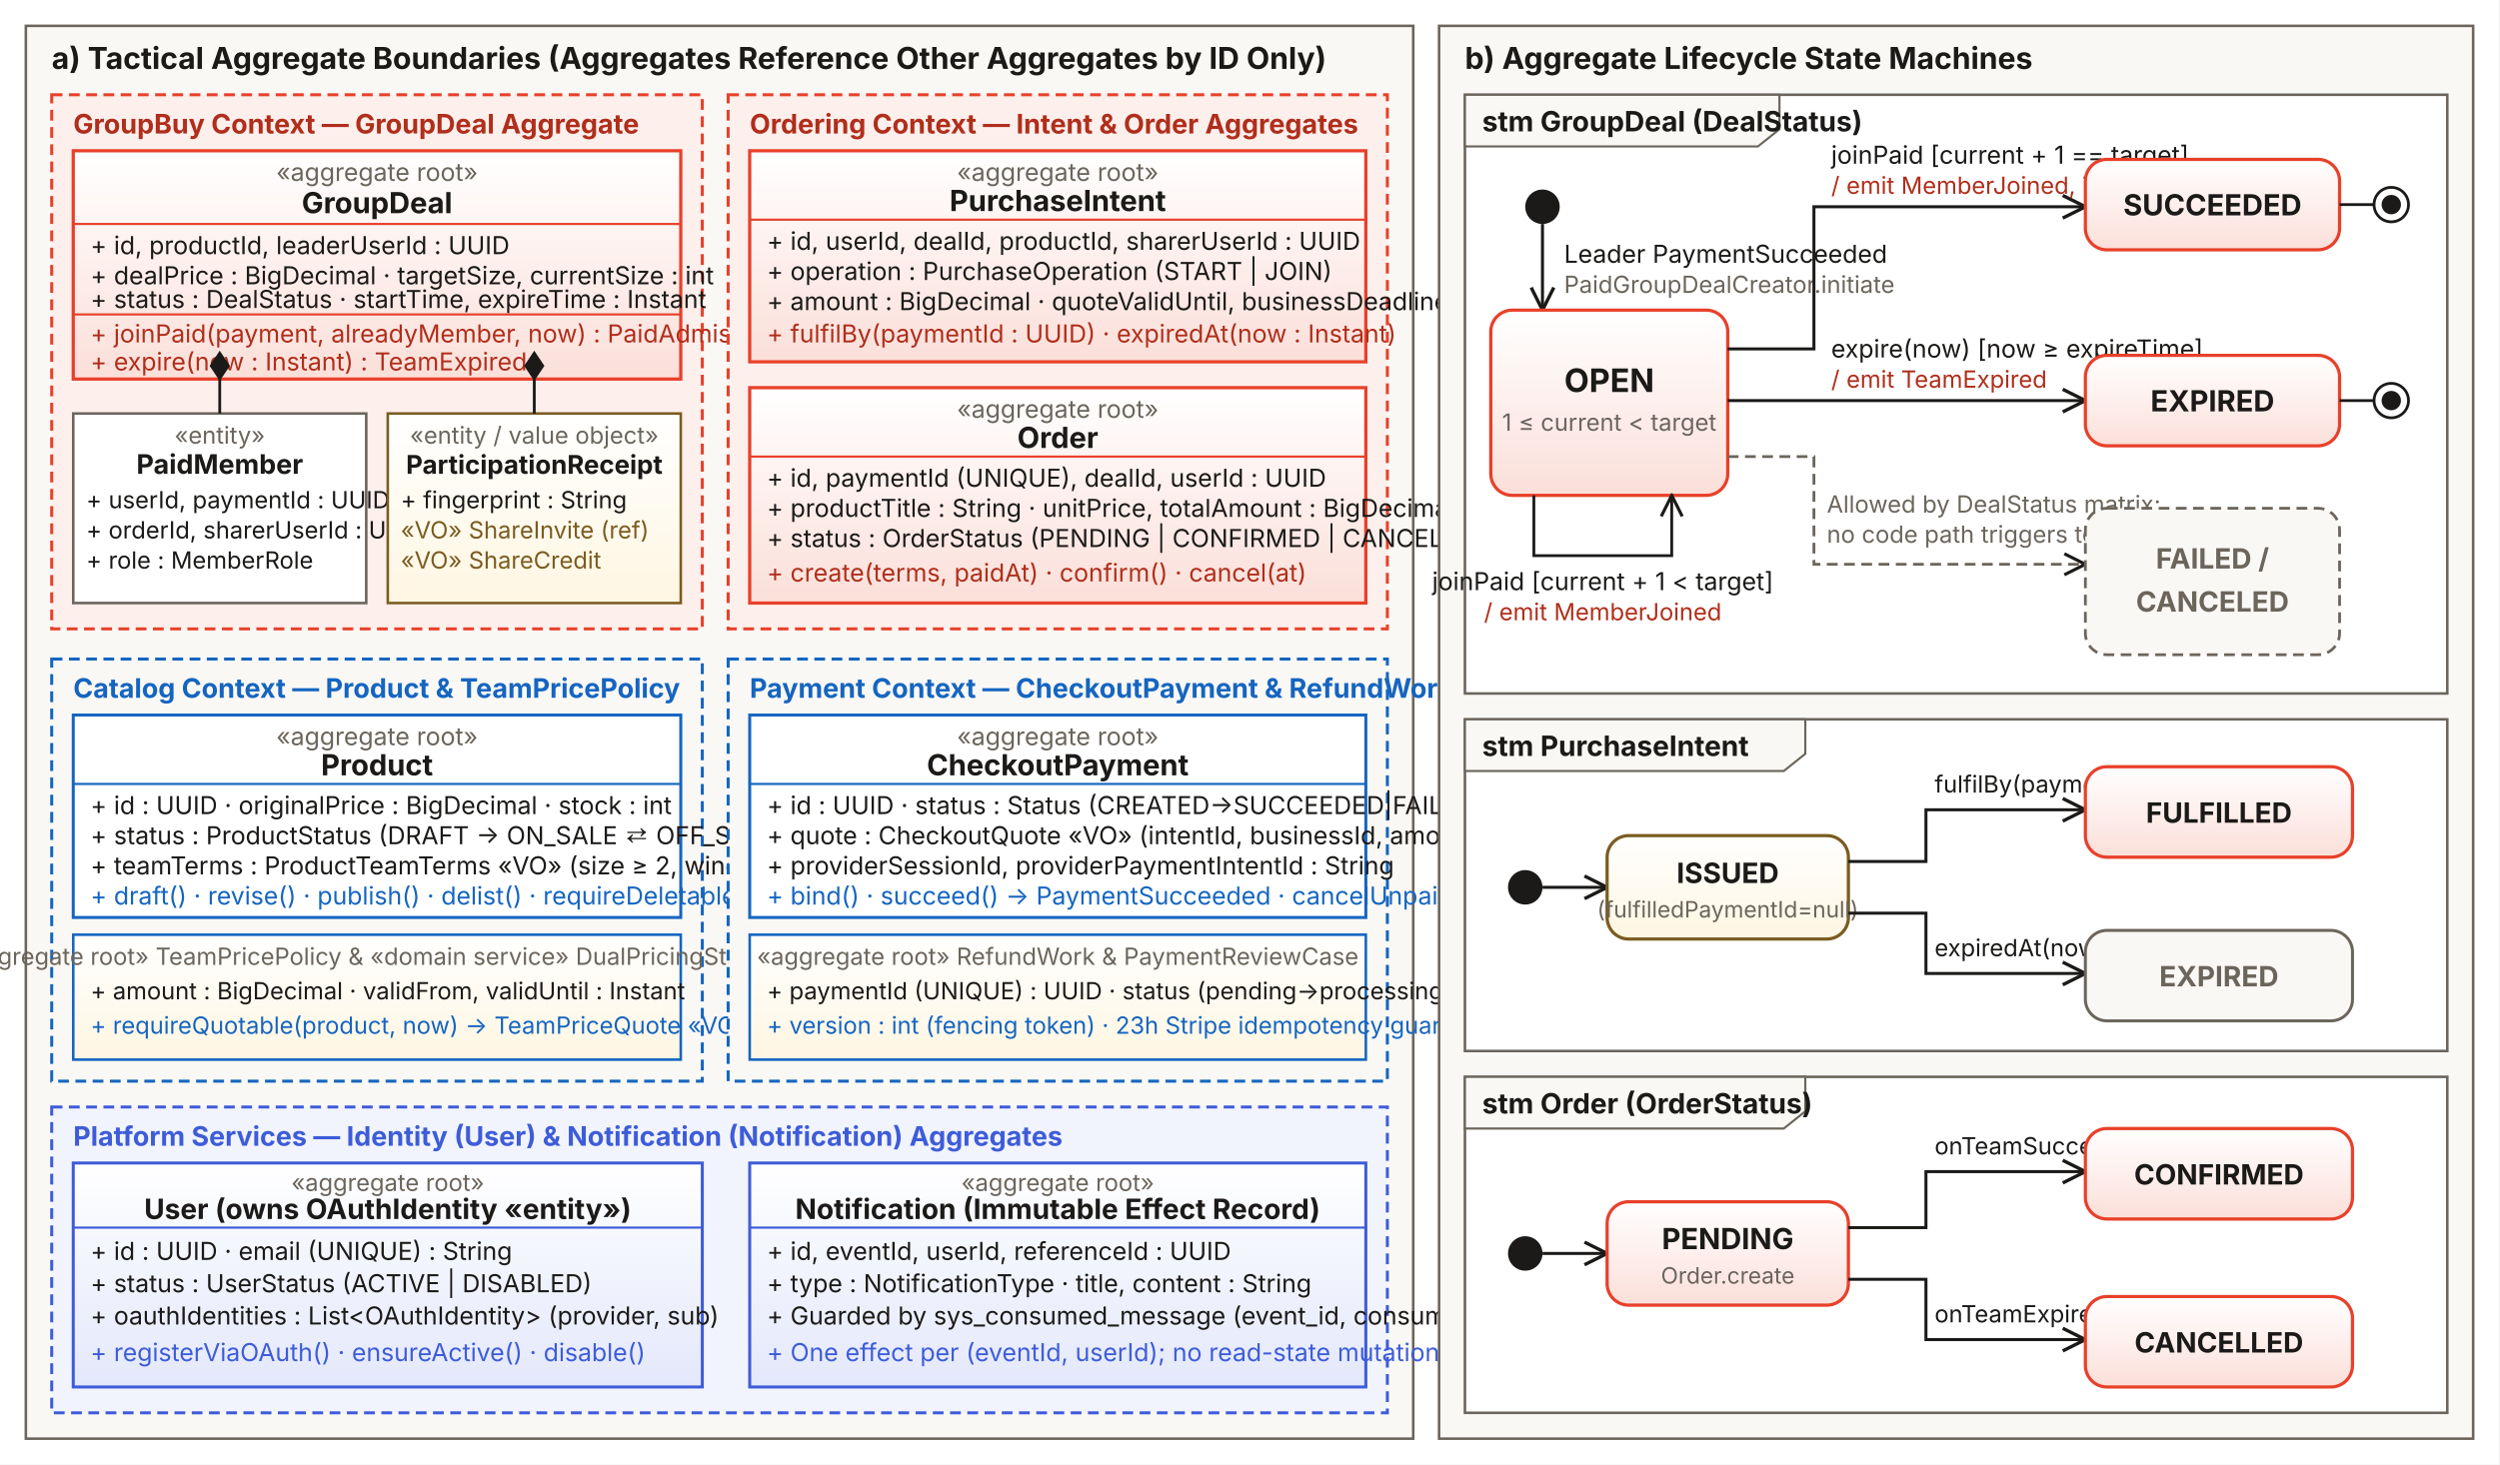
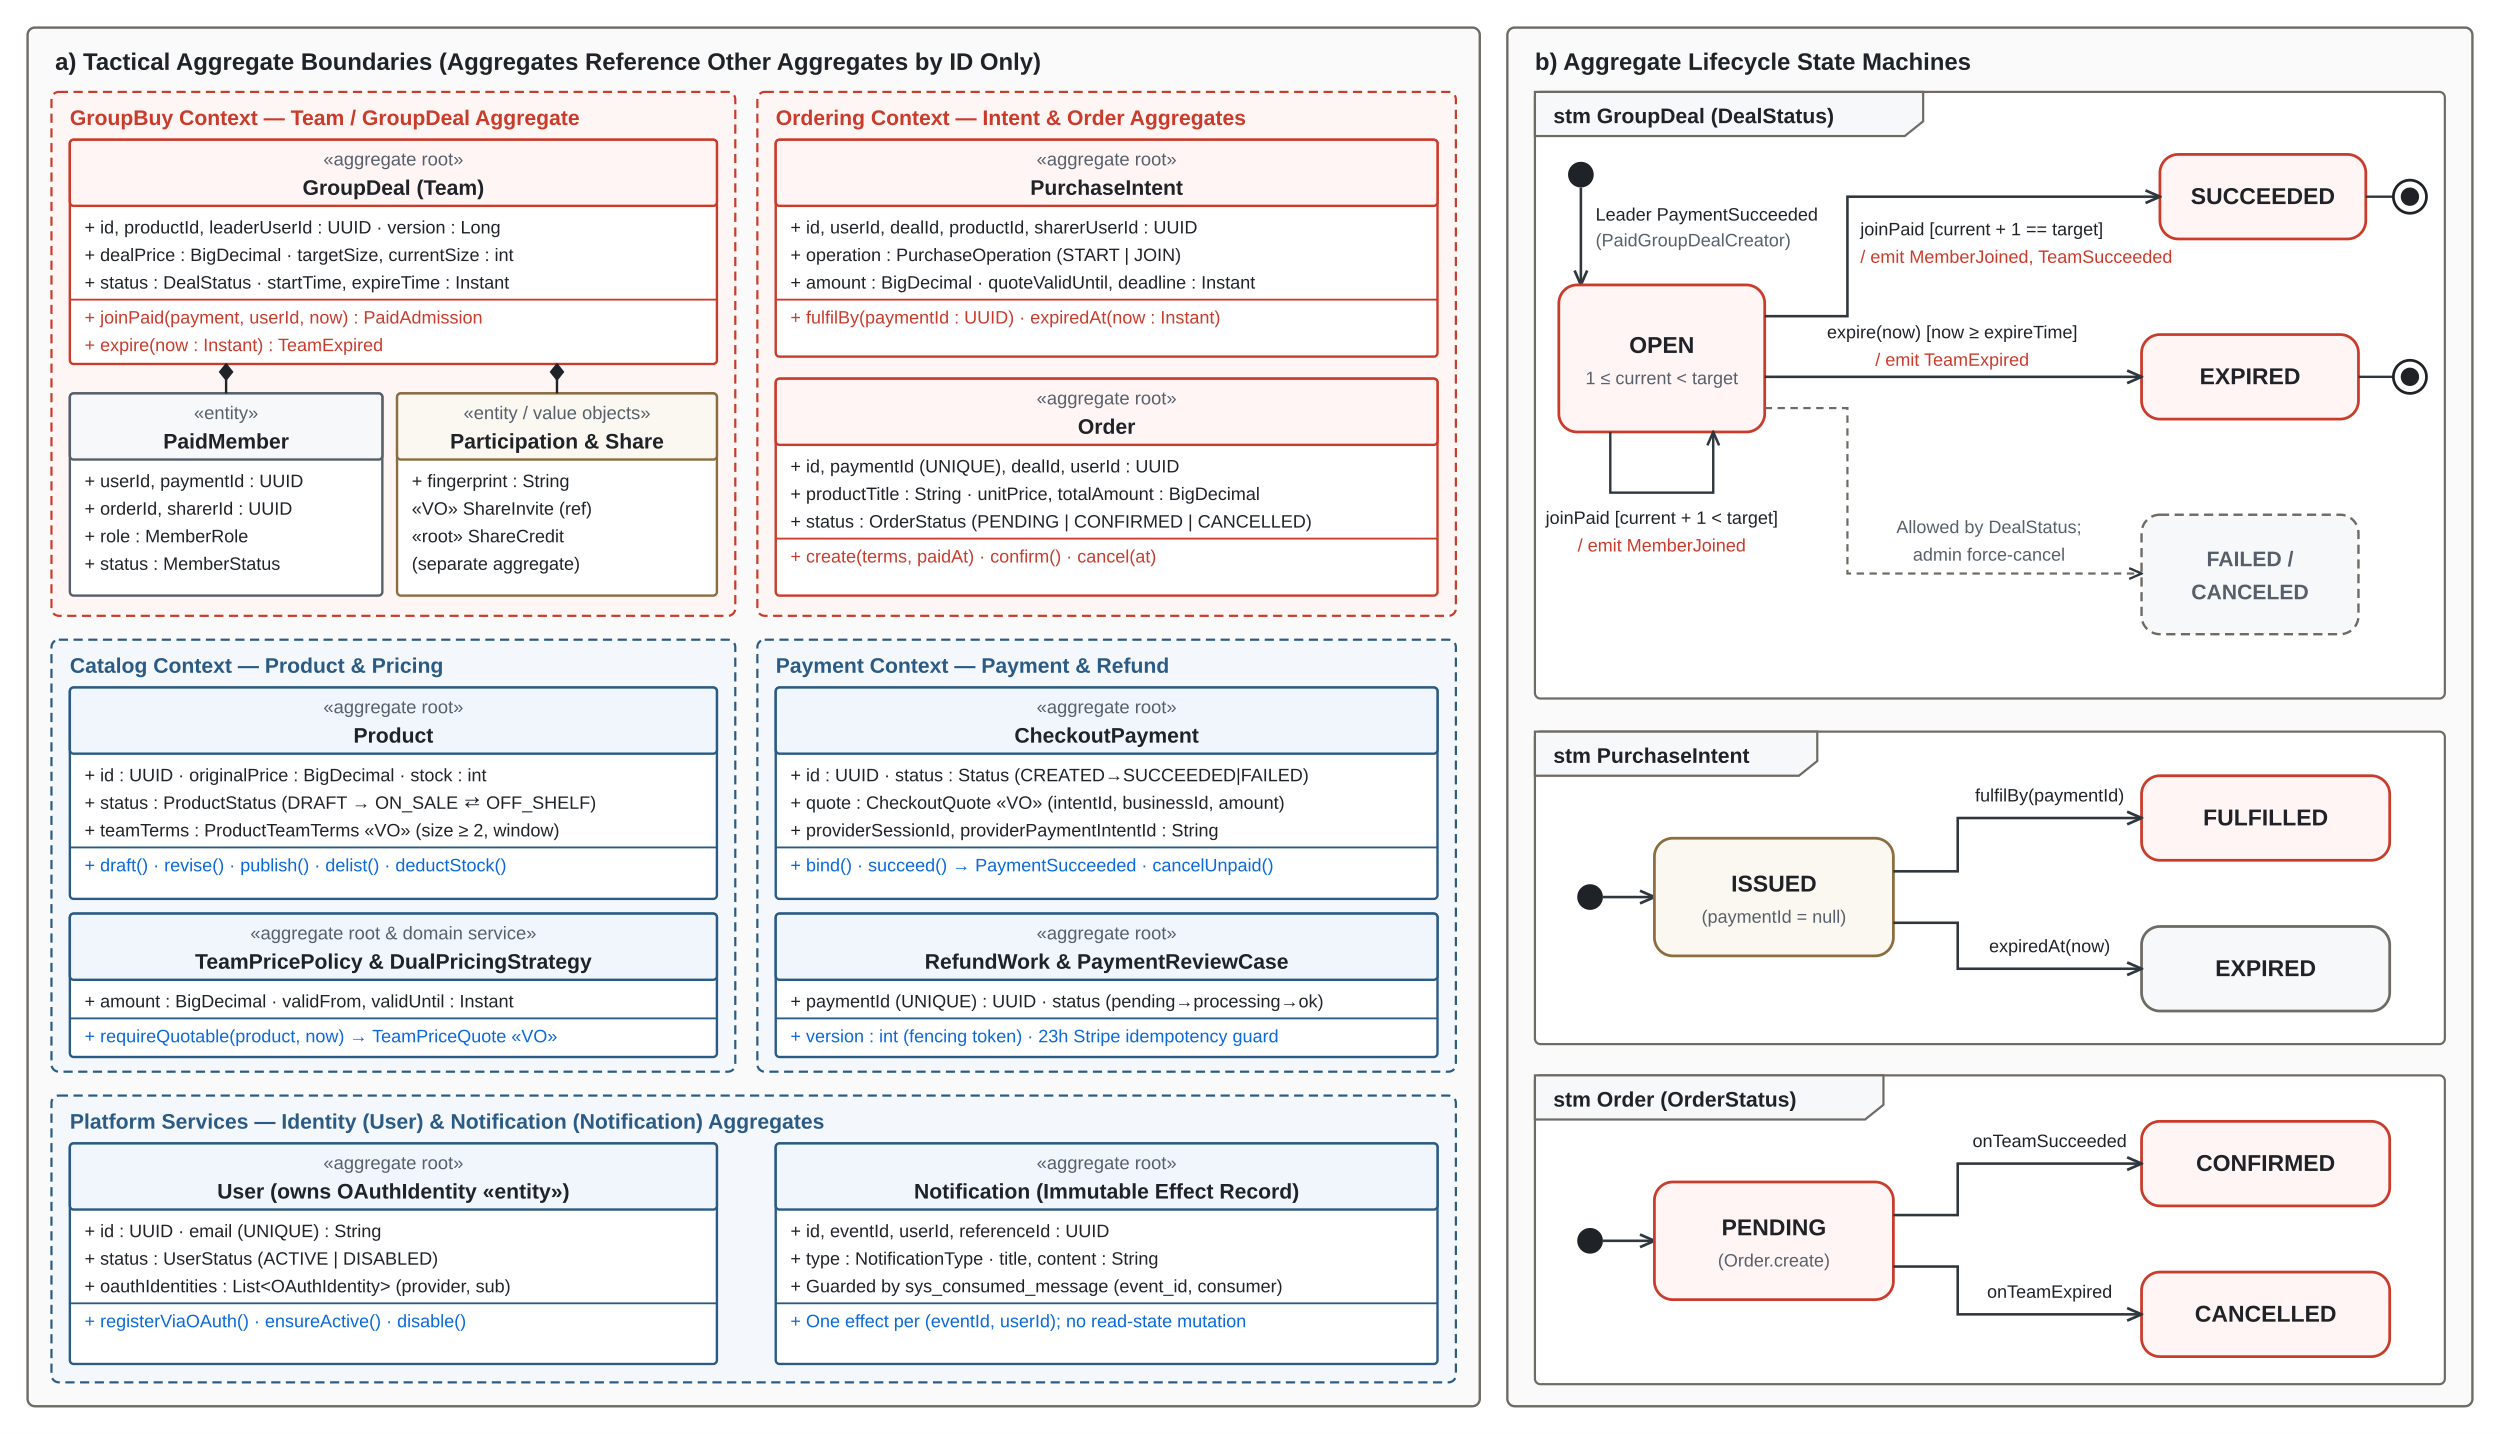
- <svg xmlns="http://www.w3.org/2000/svg" viewBox="0 0 1160 680" width="1160" height="680" font-family="Inter, Helvetica, Arial, sans-serif">
+ <svg xmlns="http://www.w3.org/2000/svg" viewBox="0 0 1360 780" width="100%" height="100%">
+   <rect width="1360" height="780" fill="#FFFFFF" />
  <defs>
-     <linearGradient id="agCore" x1="0" y1="0" x2="0" y2="1">
-       <stop offset="0" stop-color="#FFFFFF" />
-       <stop offset="1" stop-color="#FBDFD9" />
-     </linearGradient>
-     <linearGradient id="agPlat" x1="0" y1="0" x2="0" y2="1">
-       <stop offset="0" stop-color="#FFFFFF" />
-       <stop offset="1" stop-color="#E3E8FB" />
-     </linearGradient>
-     <linearGradient id="agVo" x1="0" y1="0" x2="0" y2="1">
-       <stop offset="0" stop-color="#FFFFFF" />
-       <stop offset="1" stop-color="#FFF6E2" />
-     </linearGradient>
-     <marker id="agOpen" viewBox="0 0 12 12" refX="11" refY="6" markerWidth="9" markerHeight="9" orient="auto-start-reverse">
-       <path d="M1,1 L11,6 L1,11" fill="none" stroke="#1B1A18" stroke-width="1.5" />
-     </marker>
-     <marker id="agDiamond" viewBox="0 0 14 10" refX="1" refY="5" markerWidth="11" markerHeight="8" orient="auto-start-reverse">
-       <polygon points="1,5 7,1 13,5 7,9" fill="#1B1A18" stroke="#1B1A18" stroke-width="1" />
+     <style>
+       text { font-family: Arial, Helvetica, sans-serif; fill: #1F2328; }
+       .title { font-size: 13px; font-weight: bold; }
+       .h1 { font-size: 12.5px; font-weight: bold; }
+       .h2 { font-size: 11.5px; font-weight: bold; }
+       .stereo { font-size: 10px; fill: #57606A; }
+       .body { font-size: 10.5px; fill: #1F2328; }
+       .small { font-size: 9.8px; fill: #57606A; }
+       .code { font-family: Consolas, 'Courier New', monospace; font-size: 9.8px; fill: #1F2328; }
+     </style>
+     <marker id="arrow-solid" viewBox="0 0 10 10" refX="9" refY="5" markerWidth="7" markerHeight="7" orient="auto-start-reverse">
+       <path d="M 0 1.5 L 9 5 L 0 8.5 z" fill="#2F363D" />
+     </marker>
+     <marker id="arrow-open" viewBox="0 0 10 10" refX="9" refY="5" markerWidth="7" markerHeight="7" orient="auto-start-reverse">
+       <path d="M 1 1.5 L 9 5 L 1 8.5" fill="none" stroke="#2F363D" stroke-width="1.5" />
+     </marker>
+     <marker id="arrow-red" viewBox="0 0 10 10" refX="9" refY="5" markerWidth="7" markerHeight="7" orient="auto-start-reverse">
+       <path d="M 0 1.5 L 9 5 L 0 8.5 z" fill="#C93B2B" />
+     </marker>
+     <marker id="arrow-purple" viewBox="0 0 10 10" refX="9" refY="5" markerWidth="7" markerHeight="7" orient="auto-start-reverse">
+       <path d="M 1 1.5 L 9 5 L 1 8.5" fill="none" stroke="#6E3CBC" stroke-width="1.5" />
+     </marker>
+     <marker id="diamond-black" viewBox="0 0 12 12" refX="1" refY="6" markerWidth="8" markerHeight="8" orient="auto">
+       <polygon points="1,6 6,2 11,6 6,10" fill="#1F2328" stroke="#1F2328" stroke-width="1" />
    </marker>
  </defs>
-   <rect x="0" y="0" width="1160" height="680" fill="#FFFFFF" />
-   <rect x="12" y="12" width="644" height="656" fill="#FAF8F5" stroke="#6B655C" stroke-width="1.2" />
-   <text x="24" y="32" font-size="14" font-weight="700" fill="#1B1A18">a) Tactical Aggregate Boundaries (Aggregates Reference Other Aggregates by ID Only)</text>
-   <rect x="24" y="44" width="302" height="248" fill="#FDEFEC" stroke="#E8402A" stroke-width="1.4" stroke-dasharray="5 3" />
-   <text x="34" y="62" font-size="12.5" font-weight="700" fill="#B02E1B">GroupBuy Context — GroupDeal Aggregate</text>
-   <rect x="34" y="70" width="282" height="106" fill="url(#agCore)" stroke="#E8402A" stroke-width="1.5" />
-   <line x1="34" y1="104" x2="316" y2="104" stroke="#E8402A" stroke-width="1" />
-   <line x1="34" y1="146" x2="316" y2="146" stroke="#E8402A" stroke-width="1" />
-   <text x="175" y="84" font-size="11.5" fill="#6B655C" text-anchor="middle">«aggregate root»</text>
-   <text x="175" y="99" font-size="13.5" font-weight="700" fill="#1B1A18" text-anchor="middle">GroupDeal</text>
-   <text x="42" y="118" font-size="11.5" fill="#1B1A18">+ id, productId, leaderUserId : UUID</text>
-   <text x="42" y="132" font-size="11.5" fill="#1B1A18">+ dealPrice : BigDecimal · targetSize, currentSize : int</text>
-   <text x="42" y="143" font-size="11.5" fill="#1B1A18">+ status : DealStatus · startTime, expireTime : Instant</text>
-   <text x="42" y="159" font-size="11.5" fill="#B02E1B">+ joinPaid(payment, alreadyMember, now) : PaidAdmission</text>
-   <text x="42" y="172" font-size="11.5" fill="#B02E1B">+ expire(now : Instant) : TeamExpired</text>
-   <rect x="34" y="192" width="136" height="88" fill="#FFFFFF" stroke="#6B655C" stroke-width="1.2" />
-   <text x="102" y="206" font-size="11" fill="#6B655C" text-anchor="middle">«entity»</text>
-   <text x="102" y="220" font-size="12.5" font-weight="700" fill="#1B1A18" text-anchor="middle">PaidMember</text>
-   <text x="40" y="236" font-size="11" fill="#1B1A18">+ userId, paymentId : UUID</text>
-   <text x="40" y="250" font-size="11" fill="#1B1A18">+ orderId, sharerUserId : UUID</text>
-   <text x="40" y="264" font-size="11" fill="#1B1A18">+ role : MemberRole</text>
-   <rect x="180" y="192" width="136" height="88" fill="url(#agVo)" stroke="#7A5C20" stroke-width="1.2" />
-   <text x="248" y="206" font-size="11" fill="#6B655C" text-anchor="middle">«entity / value object»</text>
-   <text x="248" y="220" font-size="12" font-weight="700" fill="#1B1A18" text-anchor="middle">ParticipationReceipt</text>
-   <text x="186" y="236" font-size="11" fill="#1B1A18">+ fingerprint : String</text>
-   <text x="186" y="250" font-size="11" fill="#7A5C20">«VO» ShareInvite (ref)</text>
-   <text x="186" y="264" font-size="11" fill="#7A5C20">«VO» ShareCredit</text>
-   <line x1="102" y1="176" x2="102" y2="192" stroke="#1B1A18" stroke-width="1.3" marker-start="url(#agDiamond)" />
-   <line x1="248" y1="176" x2="248" y2="192" stroke="#1B1A18" stroke-width="1.3" marker-start="url(#agDiamond)" />
-   <rect x="338" y="44" width="306" height="248" fill="#FDEFEC" stroke="#E8402A" stroke-width="1.4" stroke-dasharray="5 3" />
-   <text x="348" y="62" font-size="12.5" font-weight="700" fill="#B02E1B">Ordering Context — Intent &amp; Order Aggregates</text>
-   <rect x="348" y="70" width="286" height="98" fill="url(#agCore)" stroke="#E8402A" stroke-width="1.5" />
-   <line x1="348" y1="102" x2="634" y2="102" stroke="#E8402A" stroke-width="1" />
-   <text x="491" y="84" font-size="11.5" fill="#6B655C" text-anchor="middle">«aggregate root»</text>
-   <text x="491" y="98" font-size="13.5" font-weight="700" fill="#1B1A18" text-anchor="middle">PurchaseIntent</text>
-   <text x="356" y="116" font-size="11.5" fill="#1B1A18">+ id, userId, dealId, productId, sharerUserId : UUID</text>
-   <text x="356" y="130" font-size="11.5" fill="#1B1A18">+ operation : PurchaseOperation (START | JOIN)</text>
-   <text x="356" y="144" font-size="11.5" fill="#1B1A18">+ amount : BigDecimal · quoteValidUntil, businessDeadline</text>
-   <text x="356" y="159" font-size="11.5" fill="#B02E1B">+ fulfilBy(paymentId : UUID) · expiredAt(now : Instant)</text>
-   <rect x="348" y="180" width="286" height="100" fill="url(#agCore)" stroke="#E8402A" stroke-width="1.5" />
-   <line x1="348" y1="212" x2="634" y2="212" stroke="#E8402A" stroke-width="1" />
-   <text x="491" y="194" font-size="11.5" fill="#6B655C" text-anchor="middle">«aggregate root»</text>
-   <text x="491" y="208" font-size="13.5" font-weight="700" fill="#1B1A18" text-anchor="middle">Order</text>
-   <text x="356" y="226" font-size="11.5" fill="#1B1A18">+ id, paymentId (UNIQUE), dealId, userId : UUID</text>
-   <text x="356" y="240" font-size="11.5" fill="#1B1A18">+ productTitle : String · unitPrice, totalAmount : BigDecimal</text>
-   <text x="356" y="254" font-size="11.5" fill="#1B1A18">+ status : OrderStatus (PENDING | CONFIRMED | CANCELLED)</text>
-   <text x="356" y="270" font-size="11.5" fill="#B02E1B">+ create(terms, paidAt) · confirm() · cancel(at)</text>
-   <rect x="24" y="306" width="302" height="196" fill="#FAF8F5" stroke="#1565C0" stroke-width="1.4" stroke-dasharray="5 3" />
-   <text x="34" y="324" font-size="12.5" font-weight="700" fill="#1565C0">Catalog Context — Product &amp; TeamPricePolicy</text>
-   <rect x="34" y="332" width="282" height="94" fill="#FFFFFF" stroke="#1565C0" stroke-width="1.4" />
-   <line x1="34" y1="364" x2="316" y2="364" stroke="#1565C0" stroke-width="1" />
-   <text x="175" y="346" font-size="11.5" fill="#6B655C" text-anchor="middle">«aggregate root»</text>
-   <text x="175" y="360" font-size="13.5" font-weight="700" fill="#1B1A18" text-anchor="middle">Product</text>
-   <text x="42" y="378" font-size="11.5" fill="#1B1A18">+ id : UUID · originalPrice : BigDecimal · stock : int</text>
-   <text x="42" y="392" font-size="11.5" fill="#1B1A18">+ status : ProductStatus (DRAFT → ON_SALE ⇄ OFF_SALE)</text>
-   <text x="42" y="406" font-size="11.5" fill="#1B1A18">+ teamTerms : ProductTeamTerms «VO» (size ≥ 2, window)</text>
-   <text x="42" y="420" font-size="11.5" fill="#1565C0">+ draft() · revise() · publish() · delist() · requireDeletable()</text>
-   <rect x="34" y="434" width="282" height="58" fill="url(#agVo)" stroke="#1565C0" stroke-width="1.2" />
-   <text x="175" y="448" font-size="11" fill="#6B655C" text-anchor="middle">«aggregate root» TeamPricePolicy &amp; «domain service» DualPricingStrategy</text>
-   <text x="42" y="464" font-size="11" fill="#1B1A18">+ amount : BigDecimal · validFrom, validUntil : Instant</text>
-   <text x="42" y="480" font-size="11" fill="#1565C0">+ requireQuotable(product, now) → TeamPriceQuote «VO»</text>
-   <rect x="338" y="306" width="306" height="196" fill="#FAF8F5" stroke="#1565C0" stroke-width="1.4" stroke-dasharray="5 3" />
-   <text x="348" y="324" font-size="12.5" font-weight="700" fill="#1565C0">Payment Context — CheckoutPayment &amp; RefundWork</text>
-   <rect x="348" y="332" width="286" height="94" fill="#FFFFFF" stroke="#1565C0" stroke-width="1.4" />
-   <line x1="348" y1="364" x2="634" y2="364" stroke="#1565C0" stroke-width="1" />
-   <text x="491" y="346" font-size="11.5" fill="#6B655C" text-anchor="middle">«aggregate root»</text>
-   <text x="491" y="360" font-size="13.5" font-weight="700" fill="#1B1A18" text-anchor="middle">CheckoutPayment</text>
-   <text x="356" y="378" font-size="11.5" fill="#1B1A18">+ id : UUID · status : Status (CREATED→SUCCEEDED|FAILED|CANCELED)</text>
-   <text x="356" y="392" font-size="11.5" fill="#1B1A18">+ quote : CheckoutQuote «VO» (intentId, businessId, amount)</text>
-   <text x="356" y="406" font-size="11.5" fill="#1B1A18">+ providerSessionId, providerPaymentIntentId : String</text>
-   <text x="356" y="420" font-size="11.5" fill="#1565C0">+ bind() · succeed() → PaymentSucceeded · cancelUnpaid()</text>
-   <rect x="348" y="434" width="286" height="58" fill="url(#agVo)" stroke="#1565C0" stroke-width="1.2" />
-   <text x="491" y="448" font-size="11" fill="#6B655C" text-anchor="middle">«aggregate root» RefundWork &amp; PaymentReviewCase</text>
-   <text x="356" y="464" font-size="11" fill="#1B1A18">+ paymentId (UNIQUE) : UUID · status (pending→processing→succeeded)</text>
-   <text x="356" y="480" font-size="11" fill="#1565C0">+ version : int (fencing token) · 23h Stripe idempotency guard</text>
-   <rect x="24" y="514" width="620" height="142" fill="#F1F4FD" stroke="#3E5CD9" stroke-width="1.4" stroke-dasharray="5 3" />
-   <text x="34" y="532" font-size="12.5" font-weight="700" fill="#3E5CD9">Platform Services — Identity (User) &amp; Notification (Notification) Aggregates</text>
-   <rect x="34" y="540" width="292" height="104" fill="url(#agPlat)" stroke="#3E5CD9" stroke-width="1.4" />
-   <line x1="34" y1="570" x2="326" y2="570" stroke="#3E5CD9" stroke-width="1" />
-   <text x="180" y="553" font-size="11" fill="#6B655C" text-anchor="middle">«aggregate root»</text>
-   <text x="180" y="566" font-size="13" font-weight="700" fill="#1B1A18" text-anchor="middle">User (owns OAuthIdentity «entity»)</text>
-   <text x="42" y="585" font-size="11.5" fill="#1B1A18">+ id : UUID · email (UNIQUE) : String</text>
-   <text x="42" y="600" font-size="11.5" fill="#1B1A18">+ status : UserStatus (ACTIVE | DISABLED)</text>
-   <text x="42" y="615" font-size="11.5" fill="#1B1A18">+ oauthIdentities : List&lt;OAuthIdentity&gt; (provider, sub)</text>
-   <text x="42" y="632" font-size="11.5" fill="#3E5CD9">+ registerViaOAuth() · ensureActive() · disable()</text>
-   <rect x="348" y="540" width="286" height="104" fill="url(#agPlat)" stroke="#3E5CD9" stroke-width="1.4" />
-   <line x1="348" y1="570" x2="634" y2="570" stroke="#3E5CD9" stroke-width="1" />
-   <text x="491" y="553" font-size="11" fill="#6B655C" text-anchor="middle">«aggregate root»</text>
-   <text x="491" y="566" font-size="13" font-weight="700" fill="#1B1A18" text-anchor="middle">Notification (Immutable Effect Record)</text>
-   <text x="356" y="585" font-size="11.5" fill="#1B1A18">+ id, eventId, userId, referenceId : UUID</text>
-   <text x="356" y="600" font-size="11.5" fill="#1B1A18">+ type : NotificationType · title, content : String</text>
-   <text x="356" y="615" font-size="11.5" fill="#1B1A18">+ Guarded by sys_consumed_message (event_id, consumer)</text>
-   <text x="356" y="632" font-size="11.5" fill="#3E5CD9">+ One effect per (eventId, userId); no read-state mutation</text>
-   <rect x="668" y="12" width="480" height="656" fill="#FAF8F5" stroke="#6B655C" stroke-width="1.2" />
-   <text x="680" y="32" font-size="14" font-weight="700" fill="#1B1A18">b) Aggregate Lifecycle State Machines</text>
-   <rect x="680" y="44" width="456" height="278" fill="#FFFFFF" stroke="#6B655C" stroke-width="1.2" />
-   <polygon points="680,44 826,44 826,60 816,68 680,68" fill="#FAF8F5" stroke="#6B655C" stroke-width="1" />
-   <text x="688" y="61" font-size="13" font-weight="700" fill="#1B1A18">stm GroupDeal (DealStatus)</text>
-   <circle cx="716" cy="96" r="8" fill="#1B1A18" />
-   <line x1="716" y1="104" x2="716" y2="144" stroke="#1B1A18" stroke-width="1.4" marker-end="url(#agOpen)" />
-   <text x="726" y="122" font-size="11.5" fill="#1B1A18">Leader PaymentSucceeded</text>
-   <text x="726" y="136" font-size="11" fill="#6B655C">PaidGroupDealCreator.initiate</text>
-   <rect x="692" y="144" width="110" height="86" rx="10" fill="url(#agCore)" stroke="#E8402A" stroke-width="1.5" />
-   <text x="747" y="182" font-size="15" font-weight="700" fill="#1B1A18" text-anchor="middle">OPEN</text>
-   <text x="747" y="200" font-size="11" fill="#6B655C" text-anchor="middle">1 ≤ current &lt; target</text>
-   <polyline points="712,230 712,258 776,258 776,230" fill="none" stroke="#1B1A18" stroke-width="1.3" marker-end="url(#agOpen)" />
-   <text x="744" y="274" font-size="11.5" fill="#1B1A18" text-anchor="middle">joinPaid [current + 1 &lt; target]</text>
-   <text x="744" y="288" font-size="11" fill="#B02E1B" text-anchor="middle">/ emit MemberJoined</text>
-   <polyline points="802,162 842,162 842,96 968,96" fill="none" stroke="#1B1A18" stroke-width="1.4" marker-end="url(#agOpen)" />
-   <text x="850" y="76" font-size="11.5" fill="#1B1A18">joinPaid [current + 1 == target]</text>
-   <text x="850" y="90" font-size="11" fill="#B02E1B">/ emit MemberJoined, TeamSucceeded</text>
-   <rect x="968" y="74" width="118" height="42" rx="10" fill="url(#agCore)" stroke="#E8402A" stroke-width="1.5" />
-   <text x="1027" y="100" font-size="13.5" font-weight="700" fill="#1B1A18" text-anchor="middle">SUCCEEDED</text>
-   <circle cx="1110" cy="95" r="8" fill="#FFFFFF" stroke="#1B1A18" stroke-width="1.3" />
-   <circle cx="1110" cy="95" r="4.5" fill="#1B1A18" />
-   <line x1="1086" y1="95" x2="1102" y2="95" stroke="#1B1A18" stroke-width="1.3" />
-   <line x1="802" y1="186" x2="968" y2="186" stroke="#1B1A18" stroke-width="1.4" marker-end="url(#agOpen)" />
-   <text x="850" y="166" font-size="11.5" fill="#1B1A18">expire(now) [now ≥ expireTime]</text>
-   <text x="850" y="180" font-size="11" fill="#B02E1B">/ emit TeamExpired</text>
-   <rect x="968" y="165" width="118" height="42" rx="10" fill="url(#agCore)" stroke="#E8402A" stroke-width="1.5" />
-   <text x="1027" y="191" font-size="13.5" font-weight="700" fill="#1B1A18" text-anchor="middle">EXPIRED</text>
-   <circle cx="1110" cy="186" r="8" fill="#FFFFFF" stroke="#1B1A18" stroke-width="1.3" />
-   <circle cx="1110" cy="186" r="4.5" fill="#1B1A18" />
-   <line x1="1086" y1="186" x2="1102" y2="186" stroke="#1B1A18" stroke-width="1.3" />
-   <polyline points="802,212 842,212 842,262 968,262" fill="none" stroke="#6B655C" stroke-width="1.3" stroke-dasharray="5 3" marker-end="url(#agOpen)" />
-   <text x="848" y="238" font-size="11" fill="#6B655C">Allowed by DealStatus matrix;</text>
-   <text x="848" y="252" font-size="11" fill="#6B655C">no code path triggers today</text>
-   <rect x="968" y="236" width="118" height="68" rx="10" fill="#FAF8F5" stroke="#6B655C" stroke-width="1.3" stroke-dasharray="5 3" />
-   <text x="1027" y="264" font-size="13" font-weight="700" fill="#6B655C" text-anchor="middle">FAILED /</text>
-   <text x="1027" y="284" font-size="13" font-weight="700" fill="#6B655C" text-anchor="middle">CANCELED</text>
-   <rect x="680" y="334" width="456" height="154" fill="#FFFFFF" stroke="#6B655C" stroke-width="1.2" />
-   <polygon points="680,334 838,334 838,350 828,358 680,358" fill="#FAF8F5" stroke="#6B655C" stroke-width="1" />
-   <text x="688" y="351" font-size="13" font-weight="700" fill="#1B1A18">stm PurchaseIntent</text>
-   <circle cx="708" cy="412" r="8" fill="#1B1A18" />
-   <line x1="716" y1="412" x2="746" y2="412" stroke="#1B1A18" stroke-width="1.4" marker-end="url(#agOpen)" />
-   <rect x="746" y="388" width="112" height="48" rx="10" fill="url(#agVo)" stroke="#7A5C20" stroke-width="1.5" />
-   <text x="802" y="410" font-size="13" font-weight="700" fill="#1B1A18" text-anchor="middle">ISSUED</text>
-   <text x="802" y="426" font-size="10.5" fill="#6B655C" text-anchor="middle">(fulfilledPaymentId=null)</text>
-   <polyline points="858,400 894,400 894,376 968,376" fill="none" stroke="#1B1A18" stroke-width="1.4" marker-end="url(#agOpen)" />
-   <text x="898" y="368" font-size="11" fill="#1B1A18">fulfilBy(paymentId) [≤ deadline]</text>
-   <rect x="968" y="356" width="124" height="42" rx="10" fill="url(#agCore)" stroke="#E8402A" stroke-width="1.5" />
-   <text x="1030" y="382" font-size="13" font-weight="700" fill="#1B1A18" text-anchor="middle">FULFILLED</text>
-   <polyline points="858,424 894,424 894,452 968,452" fill="none" stroke="#1B1A18" stroke-width="1.4" marker-end="url(#agOpen)" />
-   <text x="898" y="444" font-size="11" fill="#1B1A18">expiredAt(now) [now &gt; deadline]</text>
-   <rect x="968" y="432" width="124" height="42" rx="10" fill="#FAF8F5" stroke="#6B655C" stroke-width="1.4" />
-   <text x="1030" y="458" font-size="13" font-weight="700" fill="#6B655C" text-anchor="middle">EXPIRED</text>
-   <rect x="680" y="500" width="456" height="156" fill="#FFFFFF" stroke="#6B655C" stroke-width="1.2" />
-   <polygon points="680,500 838,500 838,516 828,524 680,524" fill="#FAF8F5" stroke="#6B655C" stroke-width="1" />
-   <text x="688" y="517" font-size="13" font-weight="700" fill="#1B1A18">stm Order (OrderStatus)</text>
-   <circle cx="708" cy="582" r="8" fill="#1B1A18" />
-   <line x1="716" y1="582" x2="746" y2="582" stroke="#1B1A18" stroke-width="1.4" marker-end="url(#agOpen)" />
-   <rect x="746" y="558" width="112" height="48" rx="10" fill="url(#agCore)" stroke="#E8402A" stroke-width="1.5" />
-   <text x="802" y="580" font-size="13.5" font-weight="700" fill="#1B1A18" text-anchor="middle">PENDING</text>
-   <text x="802" y="596" font-size="10.5" fill="#6B655C" text-anchor="middle">Order.create</text>
-   <polyline points="858,570 894,570 894,544 968,544" fill="none" stroke="#1B1A18" stroke-width="1.4" marker-end="url(#agOpen)" />
-   <text x="898" y="536" font-size="11" fill="#1B1A18">onTeamSucceeded (@Order 10)</text>
-   <rect x="968" y="524" width="124" height="42" rx="10" fill="url(#agCore)" stroke="#E8402A" stroke-width="1.5" />
-   <text x="1030" y="550" font-size="13" font-weight="700" fill="#1B1A18" text-anchor="middle">CONFIRMED</text>
-   <polyline points="858,594 894,594 894,622 968,622" fill="none" stroke="#1B1A18" stroke-width="1.4" marker-end="url(#agOpen)" />
-   <text x="898" y="614" font-size="11" fill="#1B1A18">onTeamExpired (@Order 10)</text>
-   <rect x="968" y="602" width="124" height="42" rx="10" fill="url(#agCore)" stroke="#E8402A" stroke-width="1.5" />
-   <text x="1030" y="628" font-size="13" font-weight="700" fill="#1B1A18" text-anchor="middle">CANCELLED</text>
+   <rect x="15" y="15" width="790" height="750" fill="#FAFAFA" stroke="#6E6A64" stroke-width="1.3" rx="4" />
+   <text x="30" y="38" class="title">a) Tactical Aggregate Boundaries (Aggregates Reference Other Aggregates by ID Only)</text>
+   <rect x="28" y="50" width="372" height="285" fill="#FDF6F5" stroke="#C93B2B" stroke-width="1.2" stroke-dasharray="5,3" rx="4" />
+   <text x="38" y="68" class="h2" style="fill:#C93B2B">GroupBuy Context — Team / GroupDeal Aggregate</text>
+   <rect x="38" y="76" width="352" height="122" fill="#FFFFFF" stroke="#C93B2B" stroke-width="1.3" rx="2" />
+   <rect x="38" y="76" width="352" height="36" fill="#FFF5F5" stroke="#C93B2B" stroke-width="1.3" rx="2" />
+   <text x="214.0" y="90" text-anchor="middle" class="stereo">«aggregate root»</text>
+   <text x="214.0" y="106" text-anchor="middle" class="h2">GroupDeal (Team)</text>
+   <text x="46" y="127" class="small" style="fill:#1F2328">+ id, productId, leaderUserId : UUID · version : Long</text>
+   <text x="46" y="142" class="small" style="fill:#1F2328">+ dealPrice : BigDecimal · targetSize, currentSize : int</text>
+   <text x="46" y="157" class="small" style="fill:#1F2328">+ status : DealStatus · startTime, expireTime : Instant</text>
+   <line x1="38" y1="163" x2="390" y2="163" stroke="#C93B2B" stroke-width="1" />
+   <text x="46" y="176" class="small" style="fill:#C93B2B">+ joinPaid(payment, userId, now) : PaidAdmission</text>
+   <text x="46" y="191" class="small" style="fill:#C93B2B">+ expire(now : Instant) : TeamExpired</text>
+   <rect x="38" y="214" width="170" height="110" fill="#FFFFFF" stroke="#57606A" stroke-width="1.3" rx="2" />
+   <rect x="38" y="214" width="170" height="36" fill="#F6F8FA" stroke="#57606A" stroke-width="1.3" rx="2" />
+   <text x="123.0" y="228" text-anchor="middle" class="stereo">«entity»</text>
+   <text x="123.0" y="244" text-anchor="middle" class="h2">PaidMember</text>
+   <text x="46" y="265" class="small" style="fill:#1F2328">+ userId, paymentId : UUID</text>
+   <text x="46" y="280" class="small" style="fill:#1F2328">+ orderId, sharerId : UUID</text>
+   <text x="46" y="295" class="small" style="fill:#1F2328">+ role : MemberRole</text>
+   <text x="46" y="310" class="small" style="fill:#1F2328">+ status : MemberStatus</text>
+   <rect x="216" y="214" width="174" height="110" fill="#FFFFFF" stroke="#8C6D3F" stroke-width="1.3" rx="2" />
+   <rect x="216" y="214" width="174" height="36" fill="#FBF8F1" stroke="#8C6D3F" stroke-width="1.3" rx="2" />
+   <text x="303.0" y="228" text-anchor="middle" class="stereo">«entity / value objects»</text>
+   <text x="303.0" y="244" text-anchor="middle" class="h2">Participation &amp; Share</text>
+   <text x="224" y="265" class="small" style="fill:#1F2328">+ fingerprint : String</text>
+   <text x="224" y="280" class="small" style="fill:#1F2328">«VO» ShareInvite (ref)</text>
+   <text x="224" y="295" class="small" style="fill:#1F2328">«root» ShareCredit</text>
+   <text x="224" y="310" class="small" style="fill:#1F2328">  (separate aggregate)</text>
+   <line x1="123" y1="198" x2="123" y2="214" stroke="#1F2328" stroke-width="1.3" marker-start="url(#diamond-black)" />
+   <line x1="303" y1="198" x2="303" y2="214" stroke="#1F2328" stroke-width="1.3" marker-start="url(#diamond-black)" />
+   <rect x="412" y="50" width="380" height="285" fill="#FDF6F5" stroke="#C93B2B" stroke-width="1.2" stroke-dasharray="5,3" rx="4" />
+   <text x="422" y="68" class="h2" style="fill:#C93B2B">Ordering Context — Intent &amp; Order Aggregates</text>
+   <rect x="422" y="76" width="360" height="118" fill="#FFFFFF" stroke="#C93B2B" stroke-width="1.3" rx="2" />
+   <rect x="422" y="76" width="360" height="36" fill="#FFF5F5" stroke="#C93B2B" stroke-width="1.3" rx="2" />
+   <text x="602.0" y="90" text-anchor="middle" class="stereo">«aggregate root»</text>
+   <text x="602.0" y="106" text-anchor="middle" class="h2">PurchaseIntent</text>
+   <text x="430" y="127" class="small" style="fill:#1F2328">+ id, userId, dealId, productId, sharerUserId : UUID</text>
+   <text x="430" y="142" class="small" style="fill:#1F2328">+ operation : PurchaseOperation (START | JOIN)</text>
+   <text x="430" y="157" class="small" style="fill:#1F2328">+ amount : BigDecimal · quoteValidUntil, deadline : Instant</text>
+   <line x1="422" y1="163" x2="782" y2="163" stroke="#C93B2B" stroke-width="1" />
+   <text x="430" y="176" class="small" style="fill:#C93B2B">+ fulfilBy(paymentId : UUID) · expiredAt(now : Instant)</text>
+   <rect x="422" y="206" width="360" height="118" fill="#FFFFFF" stroke="#C93B2B" stroke-width="1.3" rx="2" />
+   <rect x="422" y="206" width="360" height="36" fill="#FFF5F5" stroke="#C93B2B" stroke-width="1.3" rx="2" />
+   <text x="602.0" y="220" text-anchor="middle" class="stereo">«aggregate root»</text>
+   <text x="602.0" y="236" text-anchor="middle" class="h2">Order</text>
+   <text x="430" y="257" class="small" style="fill:#1F2328">+ id, paymentId (UNIQUE), dealId, userId : UUID</text>
+   <text x="430" y="272" class="small" style="fill:#1F2328">+ productTitle : String · unitPrice, totalAmount : BigDecimal</text>
+   <text x="430" y="287" class="small" style="fill:#1F2328">+ status : OrderStatus (PENDING | CONFIRMED | CANCELLED)</text>
+   <line x1="422" y1="293" x2="782" y2="293" stroke="#C93B2B" stroke-width="1" />
+   <text x="430" y="306" class="small" style="fill:#C93B2B">+ create(terms, paidAt) · confirm() · cancel(at)</text>
+   <rect x="28" y="348" width="372" height="235" fill="#F4F7FB" stroke="#2B5B84" stroke-width="1.2" stroke-dasharray="5,3" rx="4" />
+   <text x="38" y="366" class="h2" style="fill:#2B5B84">Catalog Context — Product &amp; Pricing</text>
+   <rect x="38" y="374" width="352" height="115" fill="#FFFFFF" stroke="#2B5B84" stroke-width="1.3" rx="2" />
+   <rect x="38" y="374" width="352" height="36" fill="#F0F6FC" stroke="#2B5B84" stroke-width="1.3" rx="2" />
+   <text x="214.0" y="388" text-anchor="middle" class="stereo">«aggregate root»</text>
+   <text x="214.0" y="404" text-anchor="middle" class="h2">Product</text>
+   <text x="46" y="425" class="small" style="fill:#1F2328">+ id : UUID · originalPrice : BigDecimal · stock : int</text>
+   <text x="46" y="440" class="small" style="fill:#1F2328">+ status : ProductStatus (DRAFT → ON_SALE ⇄ OFF_SHELF)</text>
+   <text x="46" y="455" class="small" style="fill:#1F2328">+ teamTerms : ProductTeamTerms «VO» (size ≥ 2, window)</text>
+   <line x1="38" y1="461" x2="390" y2="461" stroke="#2B5B84" stroke-width="1" />
+   <text x="46" y="474" class="small" style="fill:#0969DA">+ draft() · revise() · publish() · delist() · deductStock()</text>
+   <rect x="38" y="497" width="352" height="78" fill="#FFFFFF" stroke="#2B5B84" stroke-width="1.3" rx="2" />
+   <rect x="38" y="497" width="352" height="36" fill="#F0F6FC" stroke="#2B5B84" stroke-width="1.3" rx="2" />
+   <text x="214.0" y="511" text-anchor="middle" class="stereo">«aggregate root &amp; domain service»</text>
+   <text x="214.0" y="527" text-anchor="middle" class="h2">TeamPricePolicy &amp; DualPricingStrategy</text>
+   <text x="46" y="548" class="small" style="fill:#1F2328">+ amount : BigDecimal · validFrom, validUntil : Instant</text>
+   <line x1="38" y1="554" x2="390" y2="554" stroke="#2B5B84" stroke-width="1" />
+   <text x="46" y="567" class="small" style="fill:#0969DA">+ requireQuotable(product, now) → TeamPriceQuote «VO»</text>
+   <rect x="412" y="348" width="380" height="235" fill="#F4F7FB" stroke="#2B5B84" stroke-width="1.2" stroke-dasharray="5,3" rx="4" />
+   <text x="422" y="366" class="h2" style="fill:#2B5B84">Payment Context — Payment &amp; Refund</text>
+   <rect x="422" y="374" width="360" height="115" fill="#FFFFFF" stroke="#2B5B84" stroke-width="1.3" rx="2" />
+   <rect x="422" y="374" width="360" height="36" fill="#F0F6FC" stroke="#2B5B84" stroke-width="1.3" rx="2" />
+   <text x="602.0" y="388" text-anchor="middle" class="stereo">«aggregate root»</text>
+   <text x="602.0" y="404" text-anchor="middle" class="h2">CheckoutPayment</text>
+   <text x="430" y="425" class="small" style="fill:#1F2328">+ id : UUID · status : Status (CREATED→SUCCEEDED|FAILED)</text>
+   <text x="430" y="440" class="small" style="fill:#1F2328">+ quote : CheckoutQuote «VO» (intentId, businessId, amount)</text>
+   <text x="430" y="455" class="small" style="fill:#1F2328">+ providerSessionId, providerPaymentIntentId : String</text>
+   <line x1="422" y1="461" x2="782" y2="461" stroke="#2B5B84" stroke-width="1" />
+   <text x="430" y="474" class="small" style="fill:#0969DA">+ bind() · succeed() → PaymentSucceeded · cancelUnpaid()</text>
+   <rect x="422" y="497" width="360" height="78" fill="#FFFFFF" stroke="#2B5B84" stroke-width="1.3" rx="2" />
+   <rect x="422" y="497" width="360" height="36" fill="#F0F6FC" stroke="#2B5B84" stroke-width="1.3" rx="2" />
+   <text x="602.0" y="511" text-anchor="middle" class="stereo">«aggregate root»</text>
+   <text x="602.0" y="527" text-anchor="middle" class="h2">RefundWork &amp; PaymentReviewCase</text>
+   <text x="430" y="548" class="small" style="fill:#1F2328">+ paymentId (UNIQUE) : UUID · status (pending→processing→ok)</text>
+   <line x1="422" y1="554" x2="782" y2="554" stroke="#2B5B84" stroke-width="1" />
+   <text x="430" y="567" class="small" style="fill:#0969DA">+ version : int (fencing token) · 23h Stripe idempotency guard</text>
+   <rect x="28" y="596" width="764" height="156" fill="#F4F7FB" stroke="#2B5B84" stroke-width="1.2" stroke-dasharray="5,3" rx="4" />
+   <text x="38" y="614" class="h2" style="fill:#2B5B84">Platform Services — Identity (User) &amp; Notification (Notification) Aggregates</text>
+   <rect x="38" y="622" width="352" height="120" fill="#FFFFFF" stroke="#2B5B84" stroke-width="1.3" rx="2" />
+   <rect x="38" y="622" width="352" height="36" fill="#F0F6FC" stroke="#2B5B84" stroke-width="1.3" rx="2" />
+   <text x="214.0" y="636" text-anchor="middle" class="stereo">«aggregate root»</text>
+   <text x="214.0" y="652" text-anchor="middle" class="h2">User (owns OAuthIdentity «entity»)</text>
+   <text x="46" y="673" class="small" style="fill:#1F2328">+ id : UUID · email (UNIQUE) : String</text>
+   <text x="46" y="688" class="small" style="fill:#1F2328">+ status : UserStatus (ACTIVE | DISABLED)</text>
+   <text x="46" y="703" class="small" style="fill:#1F2328">+ oauthIdentities : List&lt;OAuthIdentity&gt; (provider, sub)</text>
+   <line x1="38" y1="709" x2="390" y2="709" stroke="#2B5B84" stroke-width="1" />
+   <text x="46" y="722" class="small" style="fill:#0969DA">+ registerViaOAuth() · ensureActive() · disable()</text>
+   <rect x="422" y="622" width="360" height="120" fill="#FFFFFF" stroke="#2B5B84" stroke-width="1.3" rx="2" />
+   <rect x="422" y="622" width="360" height="36" fill="#F0F6FC" stroke="#2B5B84" stroke-width="1.3" rx="2" />
+   <text x="602.0" y="636" text-anchor="middle" class="stereo">«aggregate root»</text>
+   <text x="602.0" y="652" text-anchor="middle" class="h2">Notification (Immutable Effect Record)</text>
+   <text x="430" y="673" class="small" style="fill:#1F2328">+ id, eventId, userId, referenceId : UUID</text>
+   <text x="430" y="688" class="small" style="fill:#1F2328">+ type : NotificationType · title, content : String</text>
+   <text x="430" y="703" class="small" style="fill:#1F2328">+ Guarded by sys_consumed_message (event_id, consumer)</text>
+   <line x1="422" y1="709" x2="782" y2="709" stroke="#2B5B84" stroke-width="1" />
+   <text x="430" y="722" class="small" style="fill:#0969DA">+ One effect per (eventId, userId); no read-state mutation</text>
+   <rect x="820" y="15" width="525" height="750" fill="#FAFAFA" stroke="#6E6A64" stroke-width="1.3" rx="4" />
+   <text x="835" y="38" class="title">b) Aggregate Lifecycle State Machines</text>
+   <rect x="835" y="50" width="495" height="330" fill="#FFFFFF" stroke="#6E6A64" stroke-width="1.2" rx="3" />
+   <polygon points="835,50 1046.2,50 1046.2,66 1036.2,74 835,74" fill="#F6F8FA" stroke="#6E6A64" stroke-width="1.2" />
+   <text x="845" y="67" class="h2">stm GroupDeal (DealStatus)</text>
+   <circle cx="860" cy="95" r="7" fill="#1F2328" />
+   <line x1="860" y1="102" x2="860" y2="155" stroke="#2F363D" stroke-width="1.4" marker-end="url(#arrow-open)" />
+   <text x="868" y="120" class="small" style="fill:#1F2328">Leader PaymentSucceeded</text>
+   <text x="868" y="134" class="small">(PaidGroupDealCreator)</text>
+   <rect x="848" y="155" width="112" height="80" fill="#FFF5F5" stroke="#C93B2B" stroke-width="1.5" rx="10" />
+   <text x="904.0" y="192.0" text-anchor="middle" class="h1">OPEN</text>
+   <text x="904.0" y="209.0" text-anchor="middle" class="small">1 ≤ current &lt; target</text>
+   <polyline points="876,235 876,268 932,268 932,235" fill="none" stroke="#2F363D" stroke-width="1.3" marker-end="url(#arrow-open)" />
+   <text x="904" y="285" text-anchor="middle" class="small" style="fill:#1F2328">joinPaid [current + 1 &lt; target]</text>
+   <text x="904" y="300" text-anchor="middle" class="small" style="fill:#C93B2B">/ emit MemberJoined</text>
+   <rect x="1175" y="84" width="112" height="46" fill="#FFF5F5" stroke="#C93B2B" stroke-width="1.5" rx="10" />
+   <text x="1231.0" y="111.0" text-anchor="middle" class="h1">SUCCEEDED</text>
+   <line x1="1287" y1="107" x2="1302" y2="107" stroke="#2F363D" stroke-width="1.3" />
+   <circle cx="1311" cy="107" r="9" fill="#FFFFFF" stroke="#1F2328" stroke-width="1.5" />
+   <circle cx="1311" cy="107" r="5" fill="#1F2328" />
+   <polyline points="960,172 1005,172 1005,107 1175,107" fill="none" stroke="#2F363D" stroke-width="1.4" marker-end="url(#arrow-open)" />
+   <text x="1012" y="128" class="small" style="fill:#1F2328">joinPaid [current + 1 == target]</text>
+   <text x="1012" y="143" class="small" style="fill:#C93B2B">/ emit MemberJoined, TeamSucceeded</text>
+   <rect x="1165" y="182" width="118" height="46" fill="#FFF5F5" stroke="#C93B2B" stroke-width="1.5" rx="10" />
+   <text x="1224.0" y="209.0" text-anchor="middle" class="h1">EXPIRED</text>
+   <line x1="1283" y1="205" x2="1302" y2="205" stroke="#2F363D" stroke-width="1.3" />
+   <circle cx="1311" cy="205" r="9" fill="#FFFFFF" stroke="#1F2328" stroke-width="1.5" />
+   <circle cx="1311" cy="205" r="5" fill="#1F2328" />
+   <line x1="960" y1="205" x2="1165" y2="205" stroke="#2F363D" stroke-width="1.4" marker-end="url(#arrow-open)" />
+   <text x="1062" y="184" text-anchor="middle" class="small" style="fill:#1F2328">expire(now) [now ≥ expireTime]</text>
+   <text x="1062" y="199" text-anchor="middle" class="small" style="fill:#C93B2B">/ emit TeamExpired</text>
+   <rect x="1165" y="280" width="118" height="65" fill="#F6F8FA" stroke="#6E6A64" stroke-width="1.3" stroke-dasharray="5,3" rx="10" />
+   <text x="1224" y="308" text-anchor="middle" class="h2" style="fill:#57606A">FAILED /</text>
+   <text x="1224" y="326" text-anchor="middle" class="h2" style="fill:#57606A">CANCELED</text>
+   <polyline points="960,222 1005,222 1005,312 1165,312" fill="none" stroke="#6E6A64" stroke-width="1.2" stroke-dasharray="4,3" marker-end="url(#arrow-open)" />
+   <text x="1082" y="290" text-anchor="middle" class="small">Allowed by DealStatus;</text>
+   <text x="1082" y="305" text-anchor="middle" class="small">admin force-cancel</text>
+   <rect x="835" y="398" width="495" height="170" fill="#FFFFFF" stroke="#6E6A64" stroke-width="1.2" rx="3" />
+   <polygon points="835,398 988.6,398 988.6,414 978.6,422 835,422" fill="#F6F8FA" stroke="#6E6A64" stroke-width="1.2" />
+   <text x="845" y="415" class="h2">stm PurchaseIntent</text>
+   <circle cx="865" cy="488" r="7" fill="#1F2328" />
+   <line x1="872" y1="488" x2="900" y2="488" stroke="#2F363D" stroke-width="1.4" marker-end="url(#arrow-open)" />
+   <rect x="900" y="456" width="130" height="64" fill="#FBF8F1" stroke="#8C6D3F" stroke-width="1.5" rx="10" />
+   <text x="965.0" y="485.0" text-anchor="middle" class="h1">ISSUED</text>
+   <text x="965.0" y="502.0" text-anchor="middle" class="small">(paymentId = null)</text>
+   <rect x="1165" y="422" width="135" height="46" fill="#FFF5F5" stroke="#C93B2B" stroke-width="1.5" rx="10" />
+   <text x="1232.5" y="449.0" text-anchor="middle" class="h1">FULFILLED</text>
+   <rect x="1165" y="504" width="135" height="46" fill="#F6F8FA" stroke="#6E6A64" stroke-width="1.5" rx="10" />
+   <text x="1232.5" y="531.0" text-anchor="middle" class="h1">EXPIRED</text>
+   <polyline points="1030,474 1065,474 1065,445 1165,445" fill="none" stroke="#2F363D" stroke-width="1.4" marker-end="url(#arrow-open)" />
+   <text x="1115" y="436" text-anchor="middle" class="small" style="fill:#1F2328">fulfilBy(paymentId)</text>
+   <polyline points="1030,502 1065,502 1065,527 1165,527" fill="none" stroke="#2F363D" stroke-width="1.4" marker-end="url(#arrow-open)" />
+   <text x="1115" y="518" text-anchor="middle" class="small" style="fill:#1F2328">expiredAt(now)</text>
+   <rect x="835" y="585" width="495" height="168" fill="#FFFFFF" stroke="#6E6A64" stroke-width="1.2" rx="3" />
+   <polygon points="835,585 1024.6,585 1024.6,601 1014.6,609 835,609" fill="#F6F8FA" stroke="#6E6A64" stroke-width="1.2" />
+   <text x="845" y="602" class="h2">stm Order (OrderStatus)</text>
+   <circle cx="865" cy="675" r="7" fill="#1F2328" />
+   <line x1="872" y1="675" x2="900" y2="675" stroke="#2F363D" stroke-width="1.4" marker-end="url(#arrow-open)" />
+   <rect x="900" y="643" width="130" height="64" fill="#FFF5F5" stroke="#C93B2B" stroke-width="1.5" rx="10" />
+   <text x="965.0" y="672.0" text-anchor="middle" class="h1">PENDING</text>
+   <text x="965.0" y="689.0" text-anchor="middle" class="small">(Order.create)</text>
+   <rect x="1165" y="610" width="135" height="46" fill="#FFF5F5" stroke="#C93B2B" stroke-width="1.5" rx="10" />
+   <text x="1232.5" y="637.0" text-anchor="middle" class="h1">CONFIRMED</text>
+   <rect x="1165" y="692" width="135" height="46" fill="#FFF5F5" stroke="#C93B2B" stroke-width="1.5" rx="10" />
+   <text x="1232.5" y="719.0" text-anchor="middle" class="h1">CANCELLED</text>
+   <polyline points="1030,661 1065,661 1065,633 1165,633" fill="none" stroke="#2F363D" stroke-width="1.4" marker-end="url(#arrow-open)" />
+   <text x="1115" y="624" text-anchor="middle" class="small" style="fill:#1F2328">onTeamSucceeded</text>
+   <polyline points="1030,689 1065,689 1065,715 1165,715" fill="none" stroke="#2F363D" stroke-width="1.4" marker-end="url(#arrow-open)" />
+   <text x="1115" y="706" text-anchor="middle" class="small" style="fill:#1F2328">onTeamExpired</text>
</svg>
